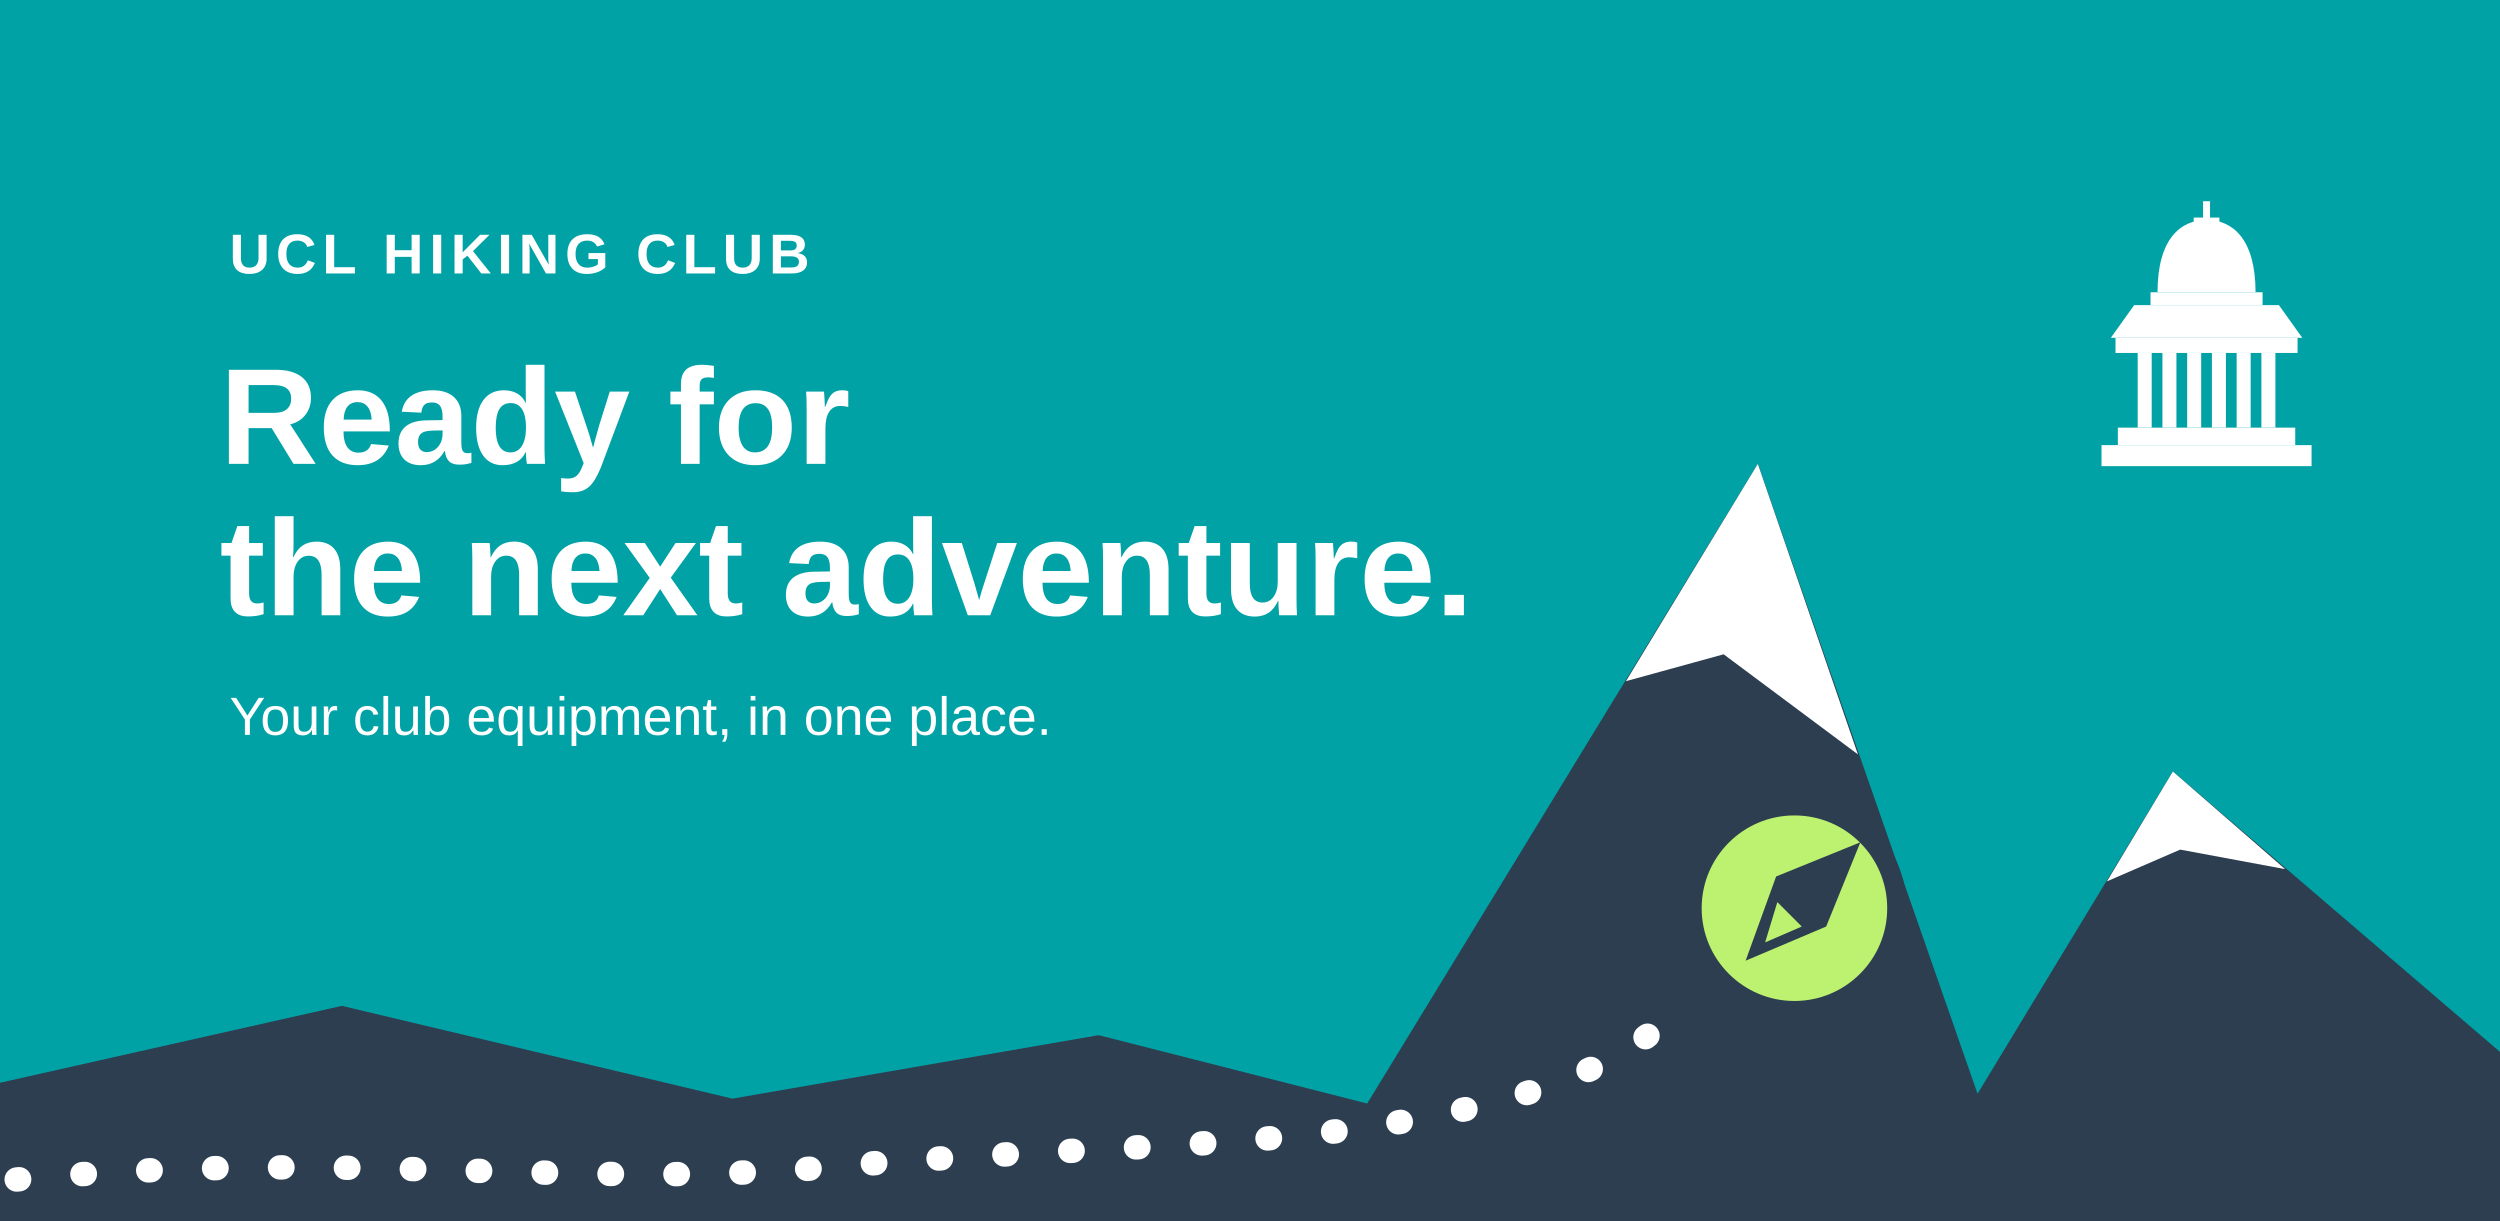
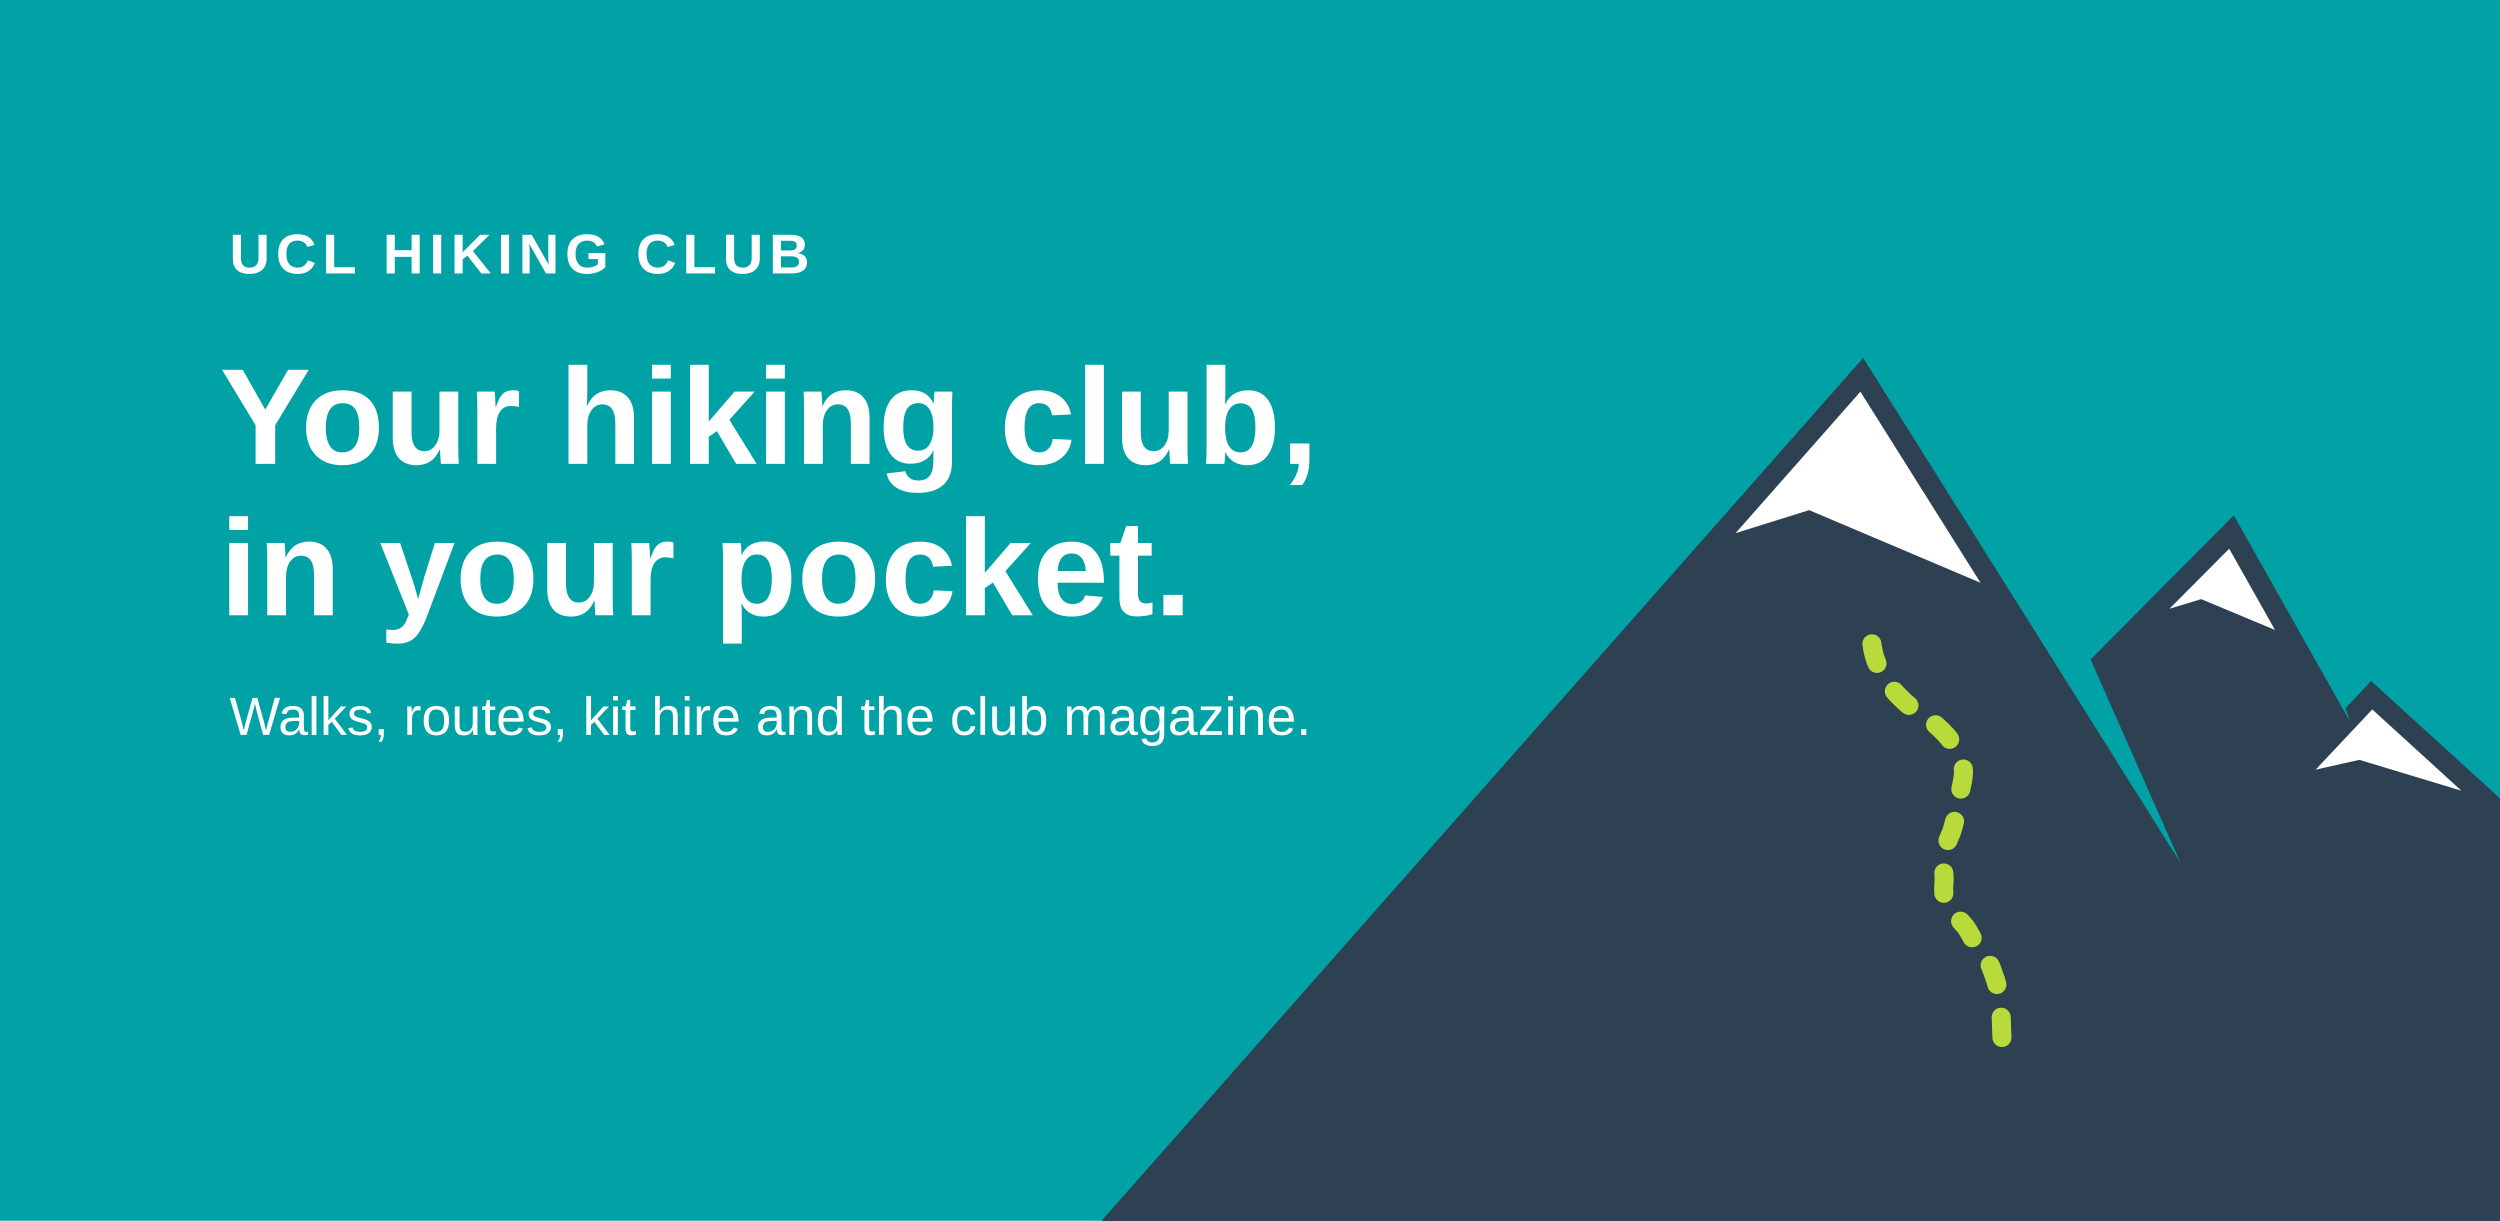
<svg xmlns="http://www.w3.org/2000/svg" width="1024" height="500" viewBox="0 0 1024 500">
  <rect width="1024" height="500" fill="#01a2a6" />
-   <path d="M-20 448 140 412 300 450 450 424 560 452 720 190 810 448 890 316 1044 448V520H-20Z" fill="#2c3e50" />
-   <path d="M720 190 666 279 706 268 761 309Z" fill="#fff" />
-   <path d="M890 316 863 361 893 348 936 356Z" fill="#fff" />
-   <path d="M-20 486C130 468 230 488 340 478s190-6 270-26c40-10 65-24 80-42" fill="none" stroke="#fff" stroke-width="10" stroke-linecap="round" stroke-dasharray="1 26" />
-   <g fill="#fff" transform="translate(856 70) scale(.478)">
-     <path d="M97 26h6v20h-6z" />
-     <path d="M89 40h22v7H89z" />
-     <path d="M58 104c0-46 20-62 42-62s42 16 42 62z" />
-     <path d="M52 104h96v11H52z" />
-     <path d="M38 115h124l20 28H18z" />
-     <path d="M22 143h156v13H22z" />
-     <path d="M41 156h12v64H41zm21.2 0h12v64h-12zm21.2 0h12v64h-12zm21.2 0h12v64h-12zm21.2 0h12v64h-12zM147 156h12v64h-12z" />
-     <path d="M24 220h152v15H24z" />
-     <path d="M10 235h180v18H10z" />
-   </g>
-   <g transform="translate(735 372)">
-     <circle r="46" fill="#2c3e50" />
-     <circle r="38" fill="#bdf271" />
-     <path fill="#2c3e50" fill-rule="evenodd" transform="scale(.5)" d="m-40 43 25-69 69-28-28 69-66 28Zm16-15 30-13-20-20-10 33Z" />
+   <g transform="translate(560 10) scale(.52)">
+     <path fill="#2d4153" d="M-420 1181.1L390.7 262.7L640.6 660.4L569.8 500.2L682.6 386.7L774 548.9L770.6 538.6L790.8 517.2L1444 1112L1444 1700L-420 1700Z" />
+     <path fill="#ffffff" d="M388.5 289.3L483.1 439.8L348.1 382.6L290.2 400.7Z" />
+     <path fill="#ffffff" d="M679 413L715.1 477L656.9 452.7L631.9 460.3Z" />
+     <path fill="#ffffff" d="M791.7 539.6L861.9 603.6L781.5 579.3L747.1 587Z" />
+     <path d="M500 798C500 796.8 499.8 793.2 499.7 790.8C499.6 788.4 499.6 785.9 499.5 783.5C499.4 781.1 499.2 778.7 499 776.3C498.8 774 498.5 771.6 498.2 769.3C497.9 766.9 497.6 764.6 497.2 762.3C496.9 759.9 496.5 757.6 495.8 755.4C495.2 753.1 494.4 751 493.6 748.8C492.8 746.6 492.2 744.4 491.2 742.2C490.2 740.1 489.1 738 487.8 736C486.5 734 485 732.1 483.5 730.1C482.1 728.1 480.6 726.1 479.3 724.1C478 722.1 476.9 720 475.7 718C474.5 715.9 473.5 713.8 472.1 711.8C470.7 709.8 468.8 708 467.2 706.1C465.6 704.2 463.8 702.3 462.5 700.3C461.1 698.3 460.1 696.1 458.9 694.1C457.6 692.1 455.7 690.2 454.9 688.1C454.1 685.9 454.2 683.4 454.1 681C454 678.6 454.5 676 454.5 673.6C454.5 671.1 454.1 668.8 454.1 666.3C454.1 663.9 454.4 661.4 454.5 658.9C454.6 656.4 454.4 654 454.9 651.4C455.3 648.9 456.4 646.1 457.3 643.3C458.3 640.6 459.8 637.6 460.7 634.9C461.6 632.2 462.1 629.6 462.9 626.9C463.7 624.2 464.9 621.3 465.5 618.7C466.2 616 466.2 613.6 466.5 611C466.8 608.5 466.9 606 467.4 603.4C467.8 600.8 468.6 598.1 469 595.5C469.4 593 469.8 590.4 469.7 588C469.6 585.6 469.1 583.3 468.5 581.1C467.8 578.8 467 576.7 466 574.6C464.9 572.5 463.3 570.5 462.1 568.5C460.8 566.5 459.8 564.4 458.3 562.4C456.8 560.4 455 558.6 453.1 556.7C451.3 554.9 449.4 553.1 447.3 551.3C445.3 549.5 443.2 547.8 440.9 546.1C438.6 544.4 435.8 542.8 433.4 541.2C430.9 539.5 428.5 537.9 426.3 536.1C424.2 534.4 422.2 532.6 420.4 530.7C418.5 528.9 416.7 527 415.1 525.1C413.4 523.2 411.9 521.3 410.4 519.3C409 517.3 407.6 515.3 406.4 513.3C405.2 511.2 404.2 509.1 403.2 507C402.2 504.9 401.3 502.8 400.5 500.6C399.7 498.4 399.1 496.1 398.6 493.9C398.1 491.6 397.7 489.2 397.4 486.9C397.1 484.6 396.8 481 396.7 479.8" fill="none" stroke="#b9da3b" stroke-width="15" stroke-linecap="round" stroke-dasharray="16 26" />
  </g>
  <g font-family="Arial, Helvetica, sans-serif" fill="#fff">
    <text x="94" y="112" font-size="23" font-weight="700" letter-spacing="2.4">UCL HIKING CLUB</text>
-     <text x="90" y="190" font-size="56" font-weight="800">Ready for</text>
-     <text x="90" y="252" font-size="56" font-weight="800">the next adventure.</text>
-     <text x="94" y="301" font-size="22">Your club equipment, in one place.</text>
+     <text x="90" y="190" font-size="56" font-weight="800">Your hiking club,</text>
+     <text x="90" y="252" font-size="56" font-weight="800">in your pocket.</text>
+     <text x="94" y="301" font-size="22">Walks, routes, kit hire and the club magazine.</text>
  </g>
</svg>
